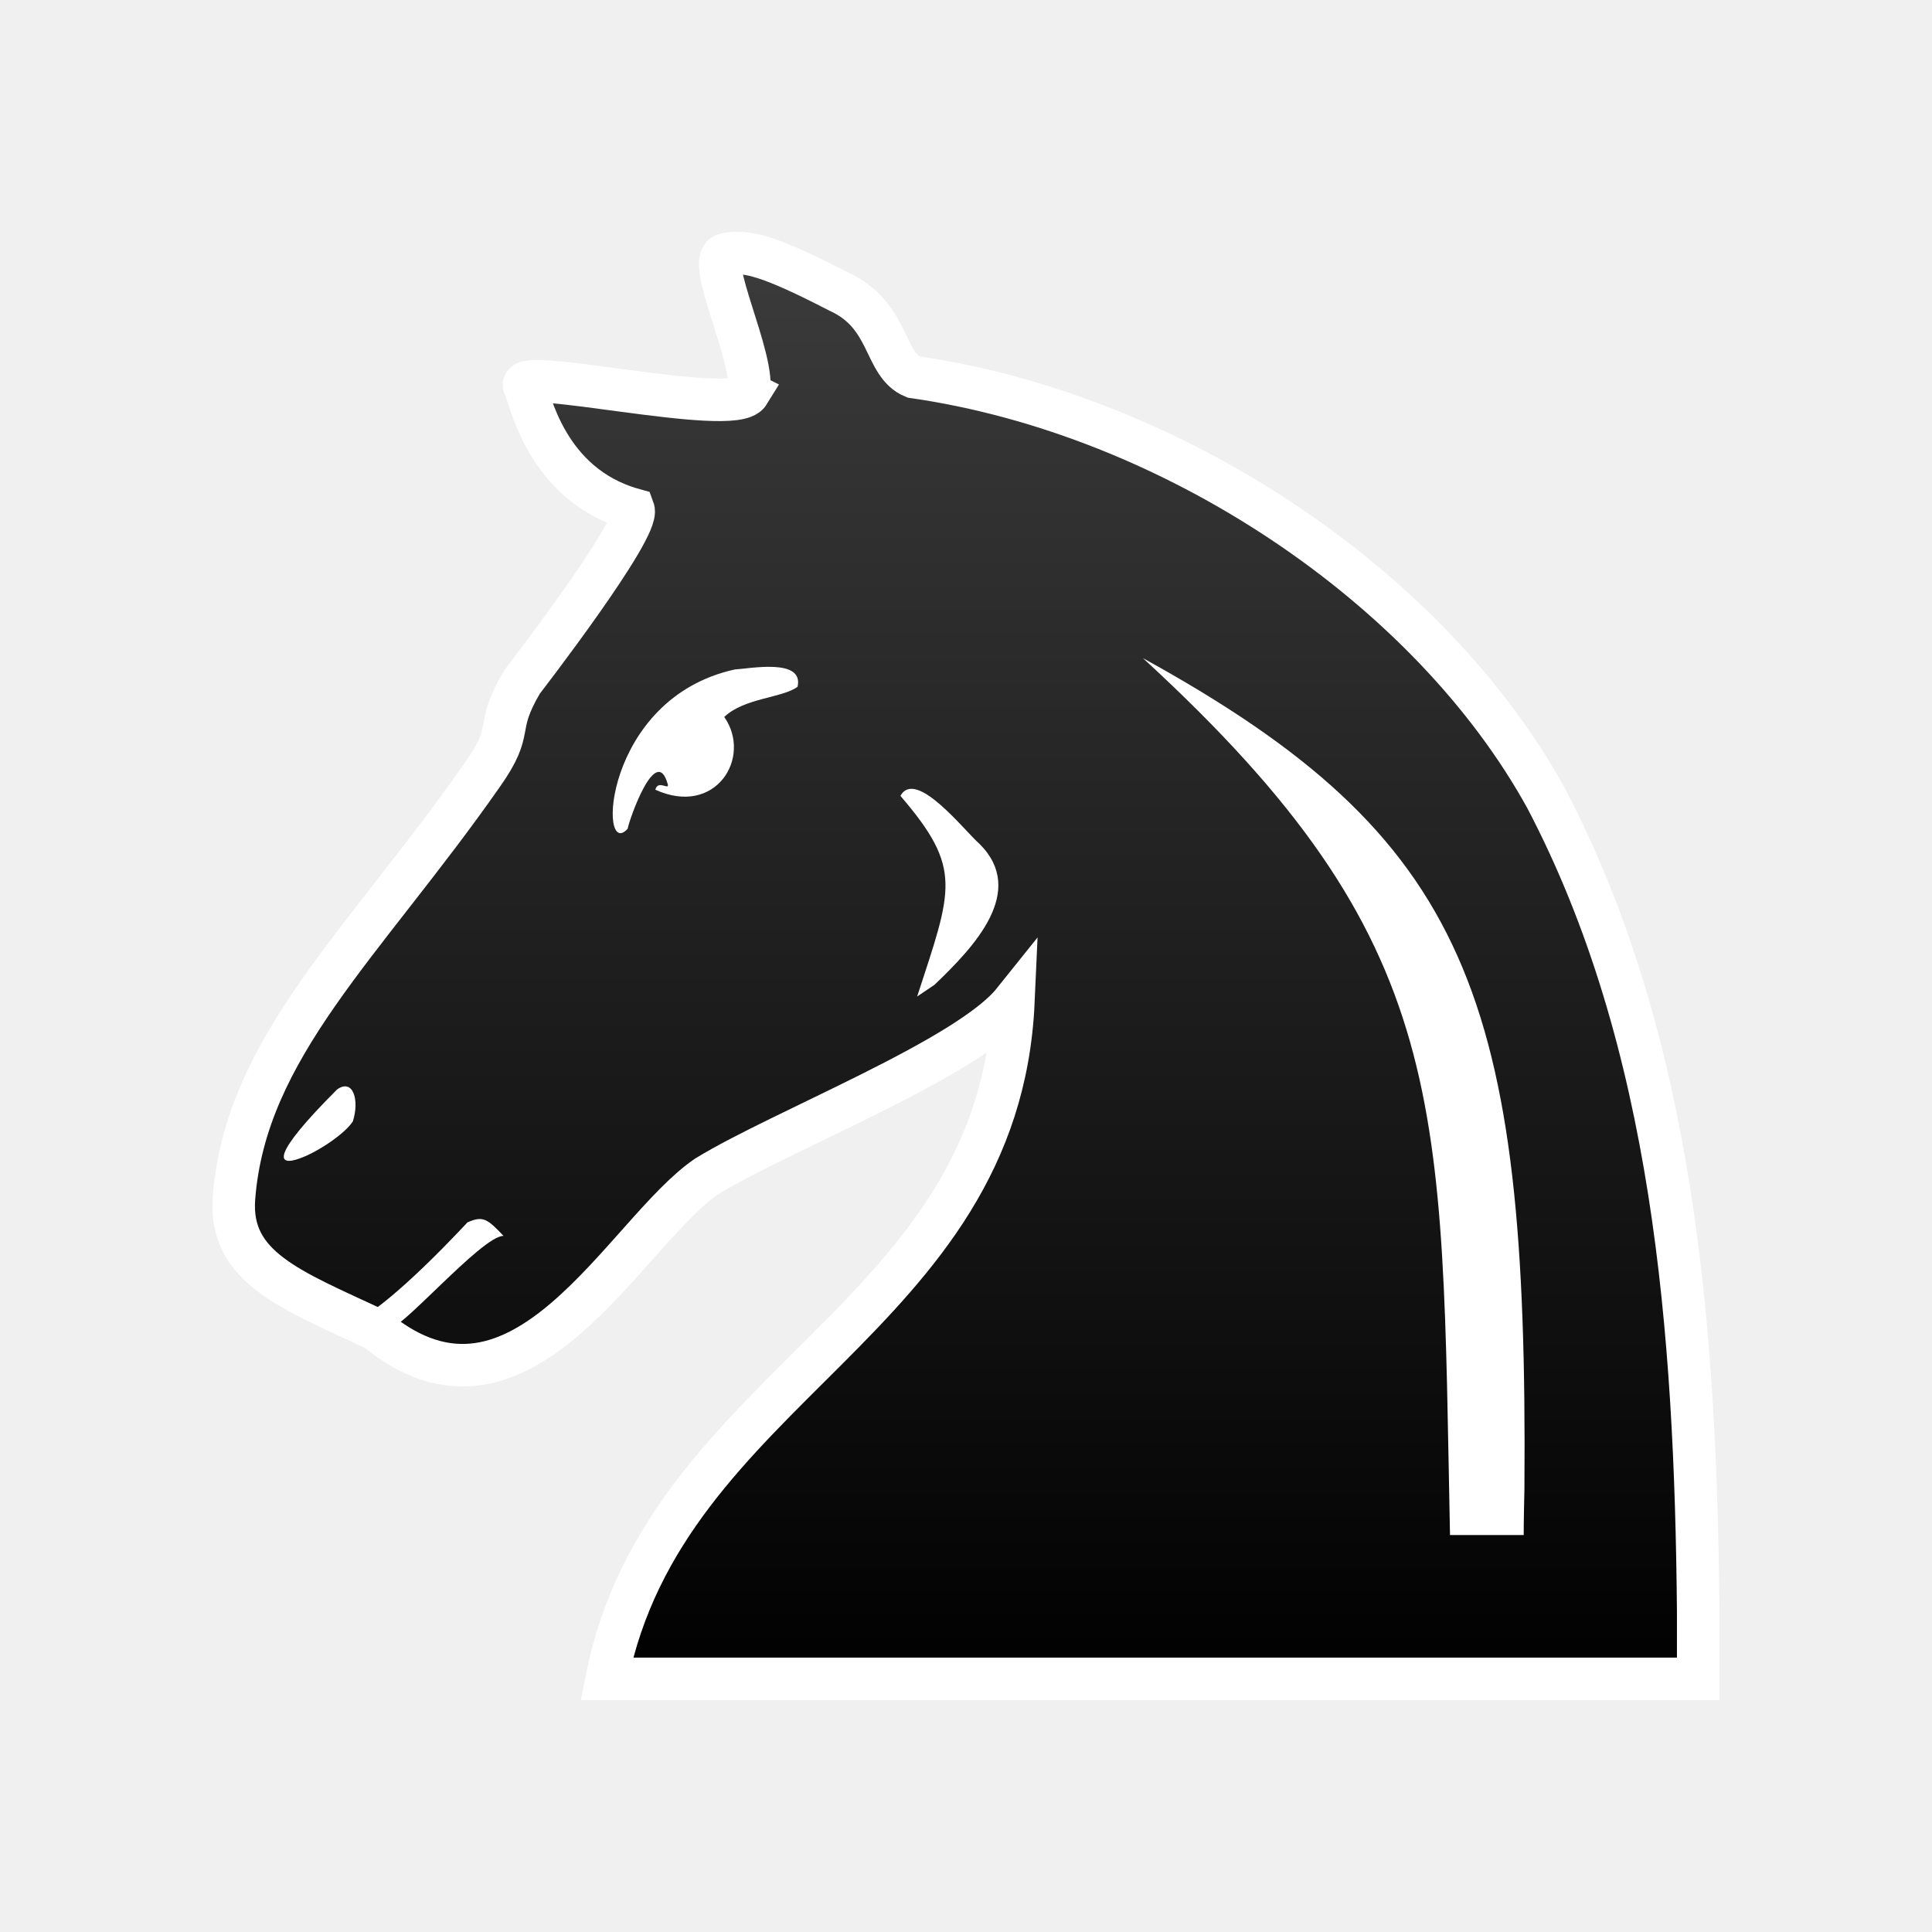
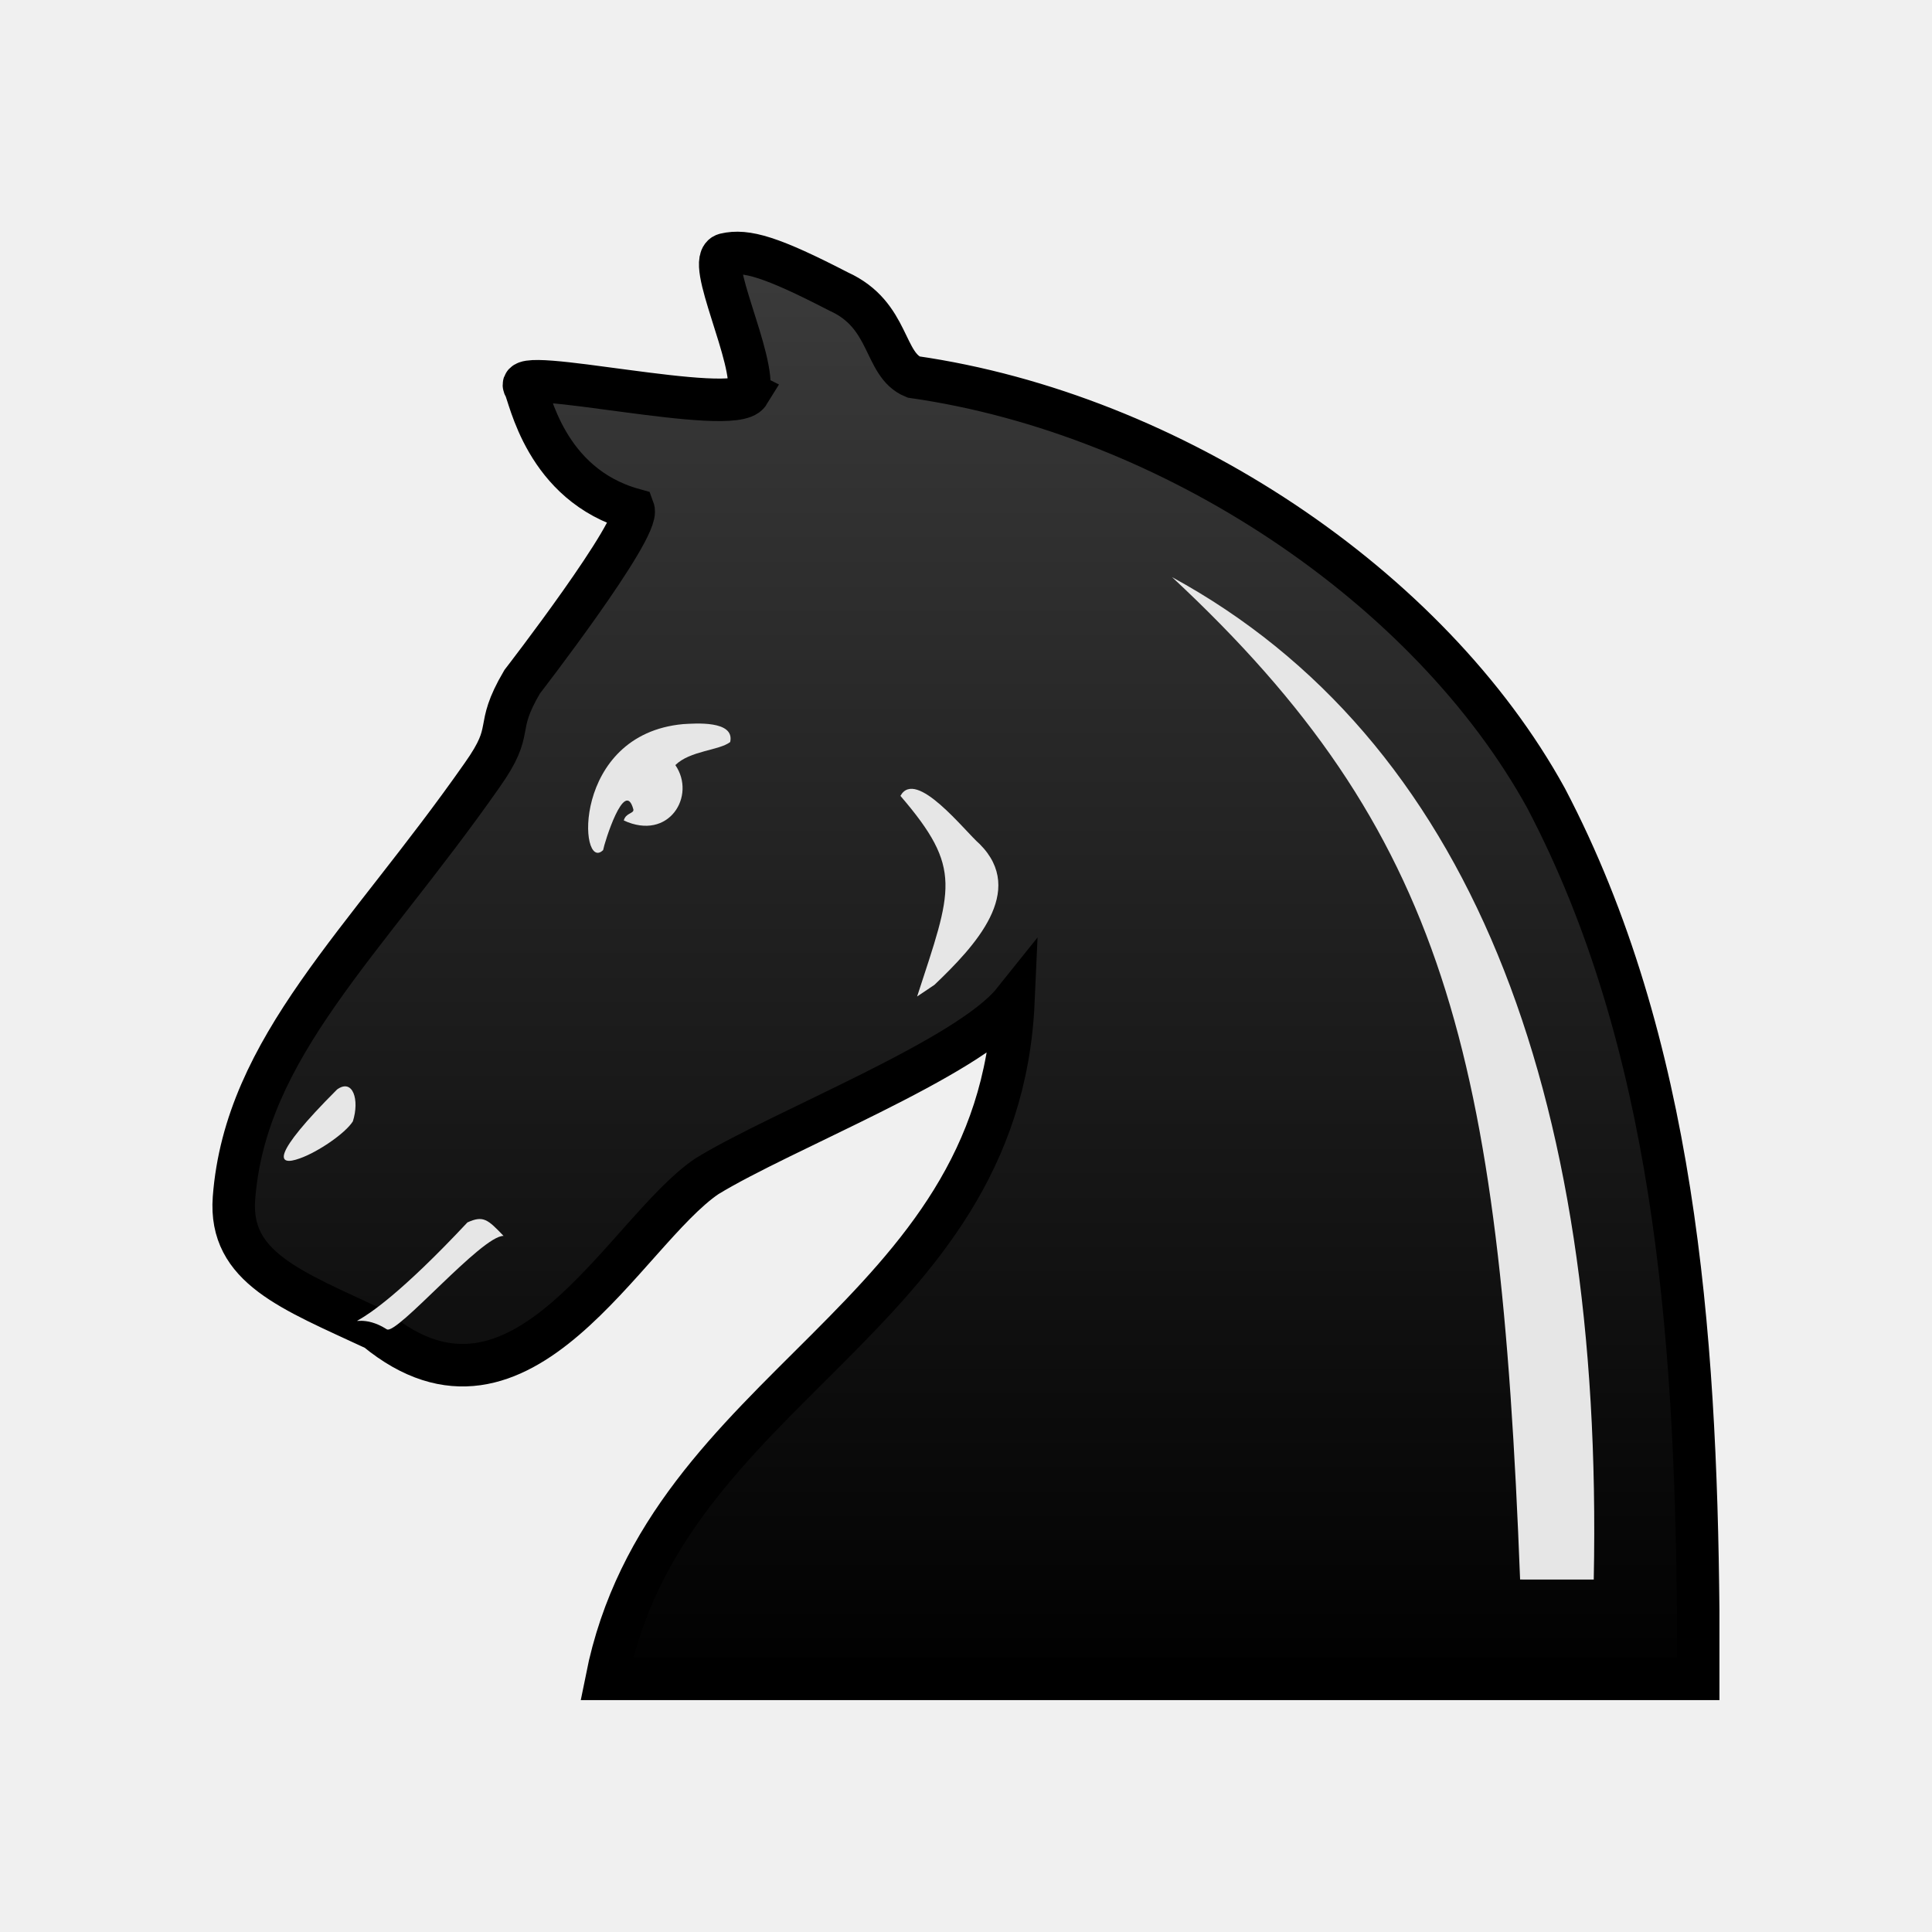
<svg xmlns="http://www.w3.org/2000/svg" width="50mm" height="50mm" clip-rule="evenodd" fill-rule="evenodd" image-rendering="optimizeQuality" shape-rendering="geometricPrecision" text-rendering="geometricPrecision" version="1.1" viewBox="0 0 50 50">
  <defs>
-     <linearGradient id="linearGradient1876" x1="4778.5" x2="4778.5" y1="-2835.5" y2="-2692.5" gradientTransform="matrix(.26458 0 0 .26588 -1239.3 759.89)" gradientUnits="userSpaceOnUse">
+     <linearGradient id="linearGradient1884-5-1-1" x1="4997.9" x2="4997.9" y1="-2850.6" y2="-2707.7" gradientTransform="matrix(.26458 0 0 .26588 -1297.4 763.91)" gradientUnits="userSpaceOnUse">
      <stop stop-color="#3c3c3c" offset="0" />
      <stop offset="1" />
    </linearGradient>
  </defs>
  <g clip-rule="evenodd" fill-rule="evenodd" shape-rendering="geometricPrecision">
-     <path class="st14" d="m19.377 10.174c-0.394 0.641-6.192-0.74-5.799-0.163 0.131 0.224 0.519 2.533 2.815 3.174 0.184 0.498-2.88 4.46-2.88 4.46-0.755 1.282-0.151 1.167-1.037 2.418-3.051 4.36-6.125 7.037-6.421 10.948-0.131 1.795 1.476 2.372 3.675 3.398 3.773 3.11 6.432-2.524 8.564-3.967 1.936-1.186 6.752-3.046 7.933-4.521-0.37 8.256-9.005 9.91-10.526 17.528h28.248v-1.763c-0.066-7.213-0.623-14.715-3.937-21.03-3.018-5.482-9.678-9.938-16.371-10.899-0.787-0.321-0.591-1.603-1.936-2.212-1.739-0.898-2.395-1.091-2.937-0.963s0.804 2.725 0.607 3.591z" fill="url(#linearGradient1876)" image-rendering="optimizeQuality" stroke="#fff" stroke-width="1.1" />
-     <g fill="#fff">
+     <path class="st14" d="m19.377 10.174c-0.394 0.641-6.192-0.74-5.799-0.163 0.131 0.224 0.519 2.533 2.815 3.174 0.184 0.498-2.88 4.46-2.88 4.46-0.755 1.282-0.151 1.167-1.037 2.418-3.051 4.36-6.125 7.038-6.421 10.948-0.131 1.795 1.476 2.372 3.675 3.398 3.773 3.11 6.432-2.524 8.564-3.967 1.936-1.186 6.752-3.046 7.933-4.521-0.37 8.256-9.005 9.91-10.526 17.528h28.248v-1.763c-0.066-7.213-0.623-14.715-3.937-21.03-3.018-5.482-9.678-9.938-16.371-10.899-0.787-0.321-0.591-1.603-1.936-2.212-1.739-0.898-2.395-1.091-2.937-0.963-0.541 0.128 0.804 2.725 0.607 3.591z" fill="url(#linearGradient1884-5-1-1)" image-rendering="optimizeQuality" stroke="#000" stroke-width="1.1" />
+     <g fill="#e6e6e6">
      <path class="st15" d="m12.097 31.636c0.41-0.186 0.525-0.08 0.935 0.349-0.565-0.011-2.766 2.582-3.023 2.417-1.146-0.738-1.404 0.964 2.088-2.766z" image-rendering="optimizeQuality" stroke-width=".313" />
-       <path class="st15" d="m8.724 28.195c0.408-0.293 0.586 0.266 0.408 0.826-0.204 0.32-0.917 0.799-1.376 0.959-0.586 0.213-0.764-0.053 0.968-1.785z" image-rendering="optimizeQuality" stroke-width=".313" />
-       <path class="st15" d="m16.245 21.444c0.036-0.222 0.74-2.247 1.04-1.136 0.024 0.141-0.259-0.132-0.325 0.13 1.56 0.71 2.515-0.836 1.784-1.883 0.513-0.494 1.511-0.491 1.897-0.782 0.168-0.746-1.224-0.47-1.626-0.447-3.416 0.752-3.543 4.99-2.769 4.119z" image-rendering="optimizeQuality" stroke-width=".348" />
-       <path class="st32" d="m24.183 25.488c1.04-0.993 2.392-2.424 1.17-3.645-0.381-0.327-1.65-1.97-2.05-1.246 1.624 1.89 1.339 2.407 0.433 5.192" image-rendering="optimizeQuality" stroke-width="1.2" />
+       <path class="st15" d="m8.724 28.195c0.408-0.293 0.586 0.267 0.408 0.826-0.204 0.32-0.917 0.799-1.376 0.959-0.586 0.213-0.764-0.053 0.968-1.785z" image-rendering="optimizeQuality" stroke-width=".313" />
+       <path class="st15" d="m15.609 22c0.027-0.169 0.559-1.896 0.783-1.05 0.018 0.107-0.199 0.085-0.248 0.284 1.167 0.54 1.881-0.637 1.334-1.434 0.384-0.376 1.13-0.374 1.419-0.596 0.126-0.568-0.916-0.481-1.217-0.464-2.9 0.266-2.7 3.878-2.071 3.26z" image-rendering="optimizeQuality" stroke-width=".348" />
+       <path class="st32" d="m24.183 25.488c1.04-0.993 2.392-2.424 1.17-3.645-0.381-0.327-1.65-1.97-2.05-1.246 1.624 1.89 1.339 2.407 0.432 5.192" image-rendering="optimizeQuality" stroke-width="1.2" />
+       <path class="st15" d="m41.246 40.879c0.258-12.735-3.255-21.766-10.912-25.942 7.072 6.583 8.483 12.324 9.006 25.941z" image-rendering="optimizeQuality" stroke-width=".313" />
    </g>
  </g>
-   <path class="st15" d="m39.433 39.727s0-0.385 0.019-1.191c0.095-12.754-1.419-16.851-9.873-21.503 8.057 7.395 7.718 11.482 7.947 22.694z" fill="#fff" stroke-width=".313" />
</svg>
